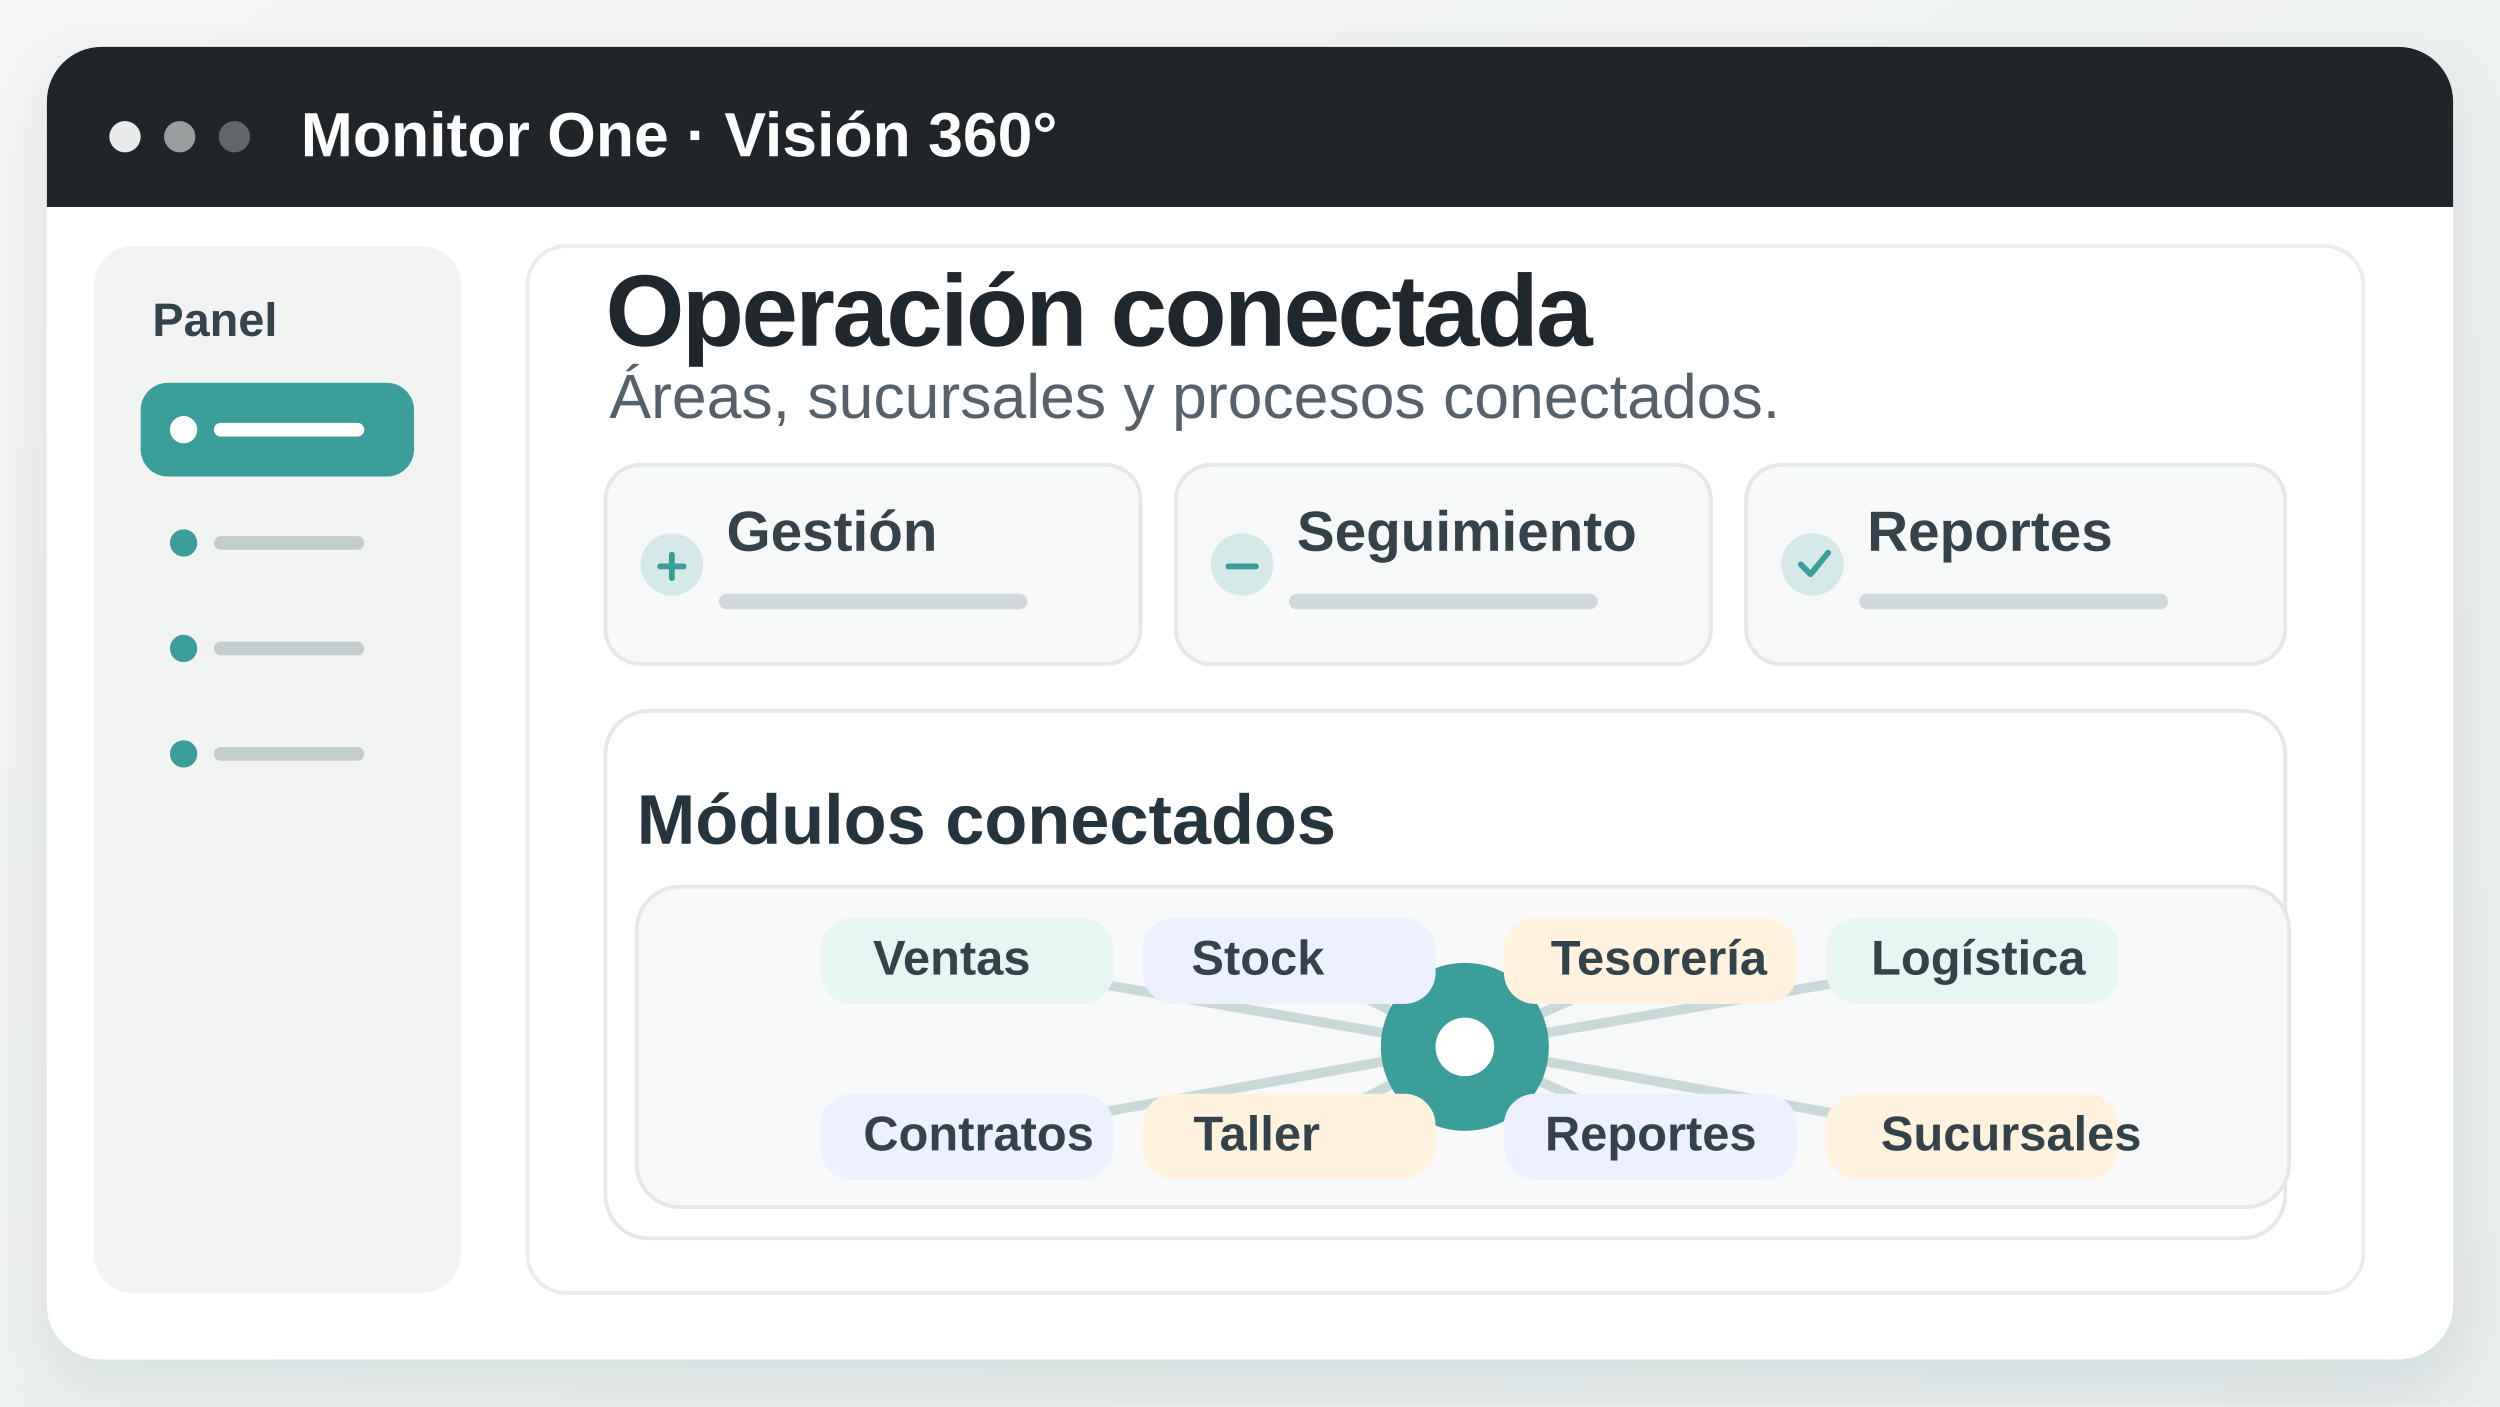
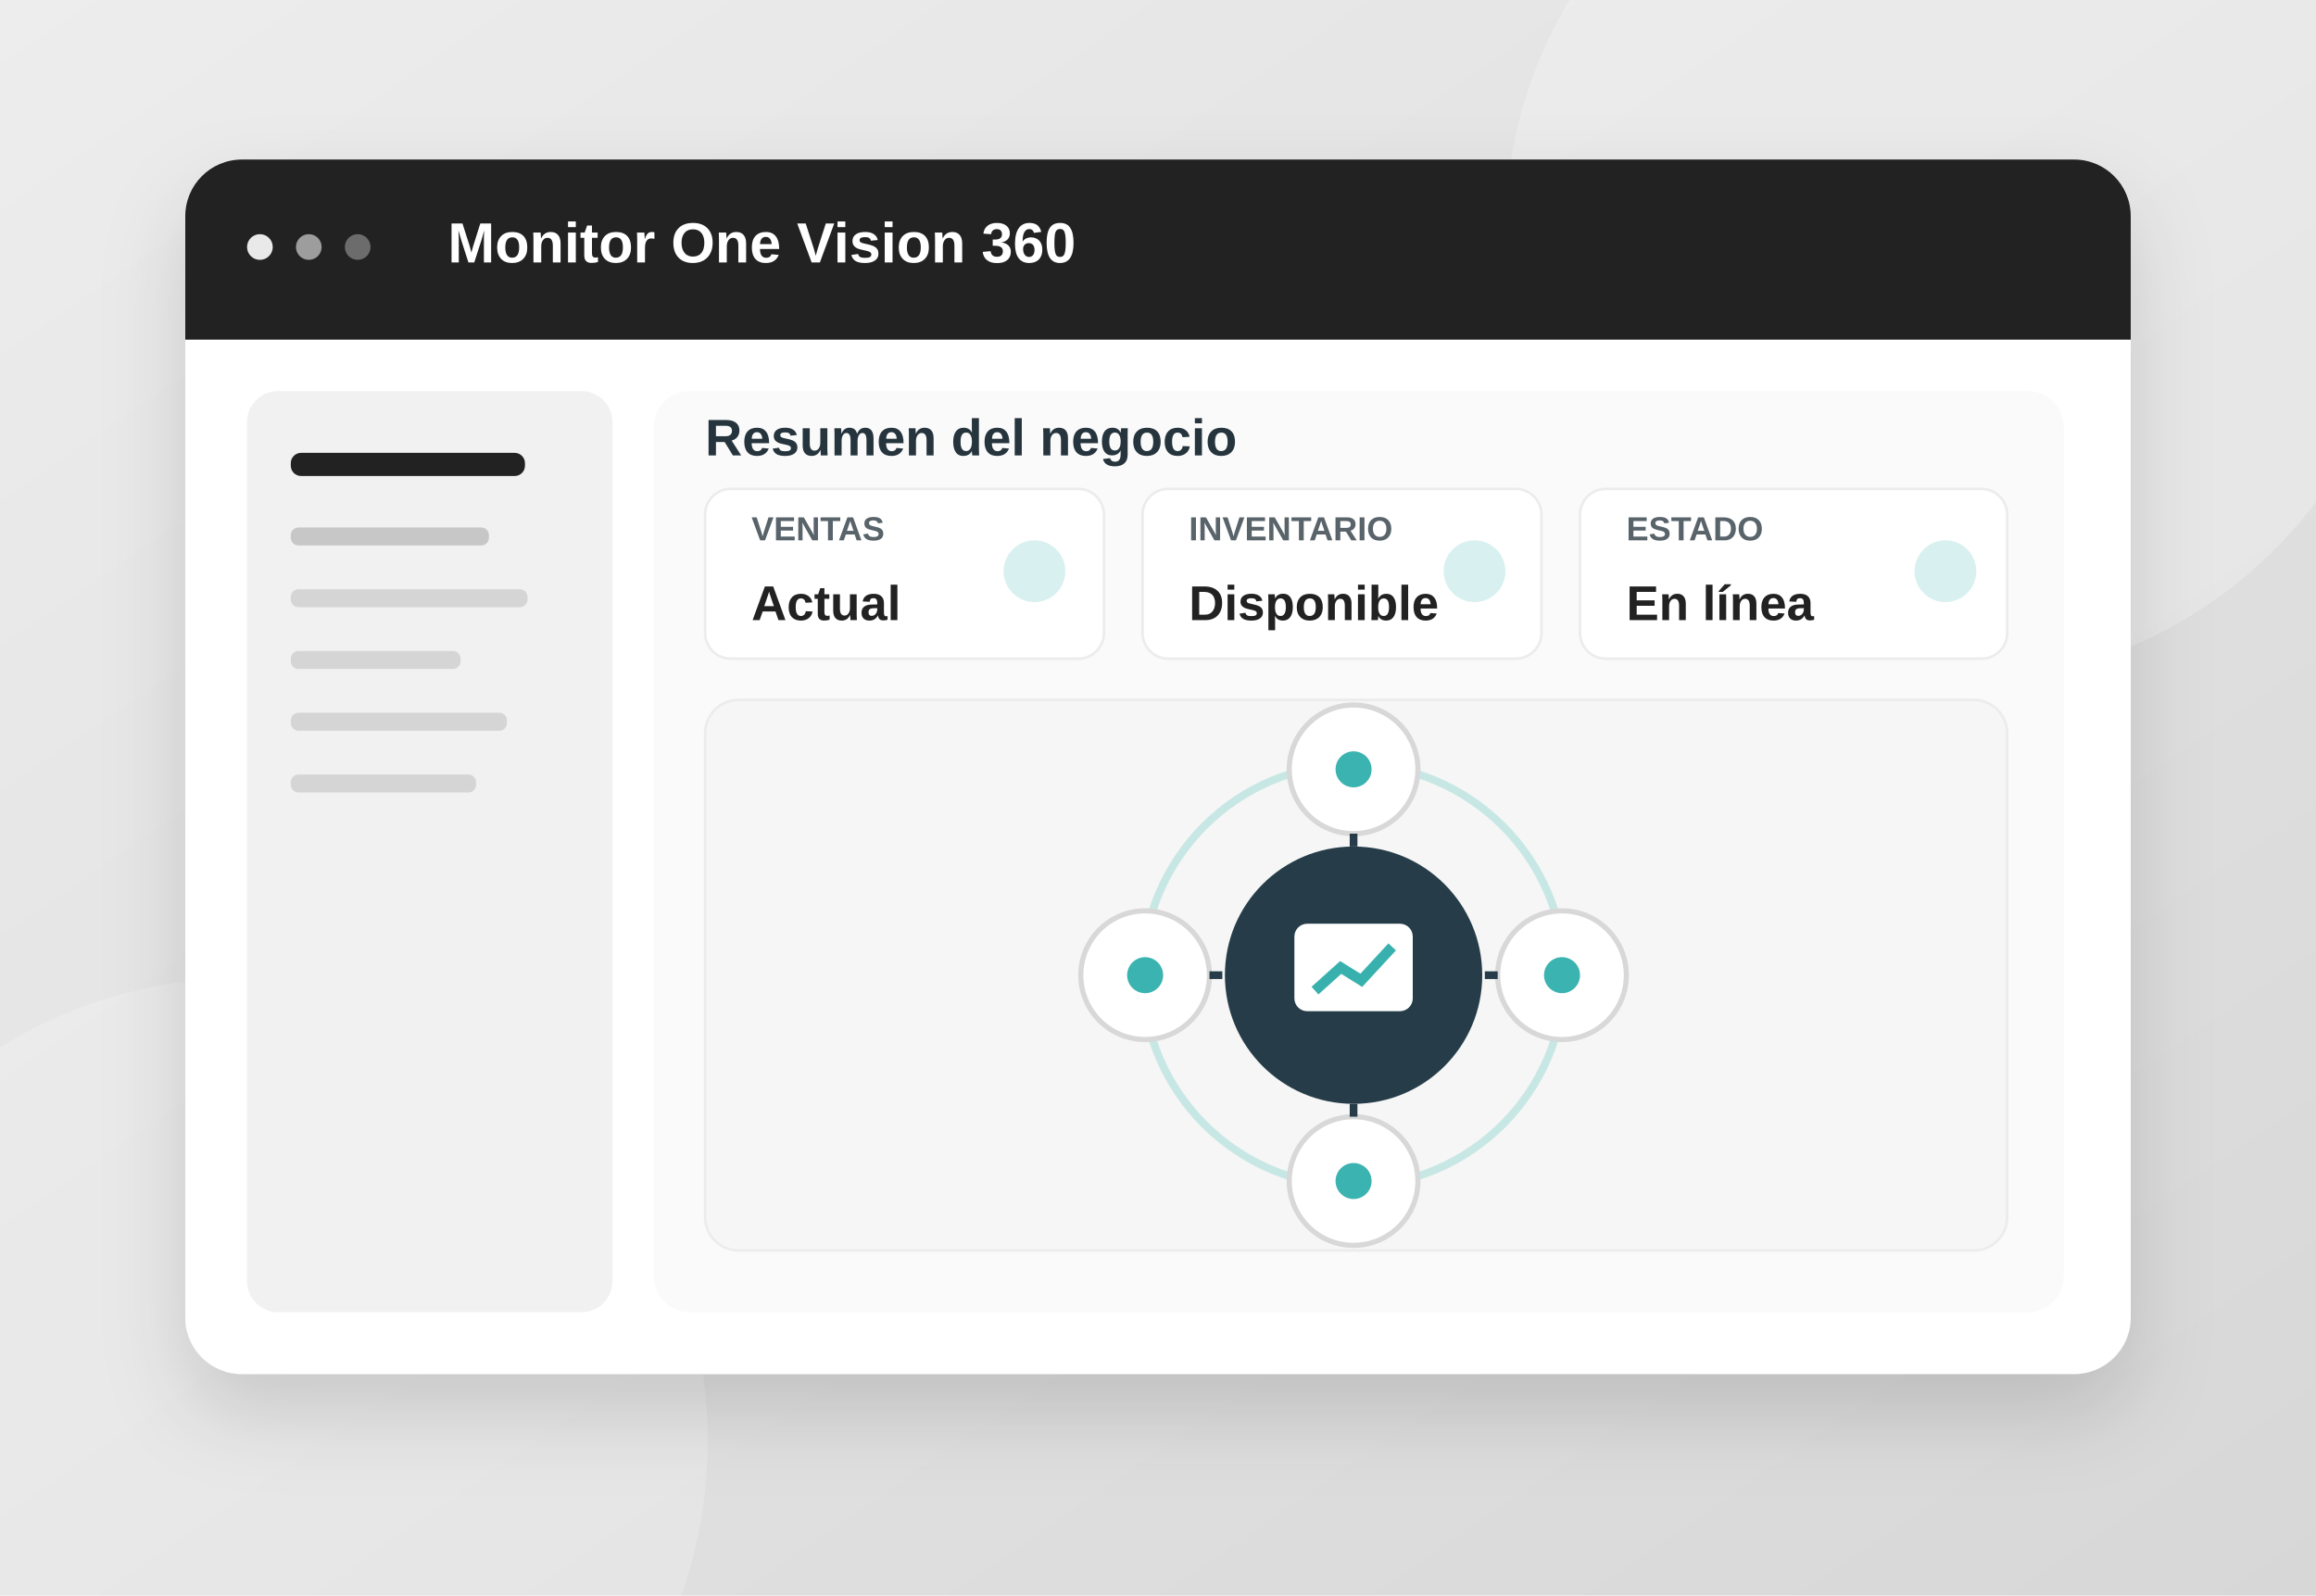
- <svg xmlns="http://www.w3.org/2000/svg" viewBox="0 0 1280 720" role="img" aria-label="Operación conectada: Una vista común para áreas, sucursales y procesos.">
+ <svg xmlns="http://www.w3.org/2000/svg" viewBox="0 0 900 620" role="img" aria-label="Monitor One Vision 360">
  <defs>
-     <linearGradient id="back" x1="0" y1="0" x2="1" y2="1">
-       <stop stop-color="#f4f6f5" />
-       <stop offset="1" stop-color="#e8eded" />
+     <linearGradient id="bg" x1="0" y1="0" x2="1" y2="1">
+       <stop stop-color="#ededed" />
+       <stop offset="1" stop-color="#d7d7d7" />
    </linearGradient>
-     <filter id="shadow" x="-10%" y="-10%" width="120%" height="125%">
-       <feDropShadow dx="0" dy="12" stdDeviation="15" flood-color="#26343d" flood-opacity=".10" />
+     <linearGradient id="teal" x1="0" y1="0" x2="1" y2="1">
+       <stop stop-color="#69d4d0" />
+       <stop offset="1" stop-color="#2fa9a7" />
+     </linearGradient>
+     <filter id="shadow" x="-20%" y="-20%" width="150%" height="160%">
+       <feDropShadow dx="0" dy="15" stdDeviation="16" flood-color="#151515" flood-opacity=".14" />
    </filter>
-     <style>.title{font:700 52px Arial,sans-serif;fill:#20272d;letter-spacing:-1.3px}.subtitle{font:400 32px Arial,sans-serif;fill:#56616a}.paneltitle{font:700 36px Arial,sans-serif;fill:#26343d}.label{font:700 29px Arial,sans-serif;fill:#35424a}.rowtext{font:600 28px Arial,sans-serif;fill:#39464e}.pilltext{font:700 25px Arial,sans-serif;fill:#34434a}.gridline{stroke:#e0e6e5;stroke-width:2}.barline{stroke:#d0d8d9;stroke-width:8;stroke-linecap:round}.track{fill:#e5ebeb}.softcard{fill:#f7f9f9;stroke:#e4e9e8;stroke-width:2}@media(max-width:500px){.product-name{font-size:48px!important}.title{font-size:62px!important}.subtitle{font-size:34px!important}.paneltitle{font-size:38px!important}.label{font-size:32px!important}.rowtext{font-size:31px!important}.pilltext{font-size:27px!important}}</style>
  </defs>
-   <rect width="1280" height="720" fill="url(#back)" />
-   <rect x="24" y="24" width="1232" height="672" rx="28" fill="#fff" filter="url(#shadow)" />
-   <path d="M52 24H1228a28 28 0 0 1 28 28v54H24V52a28 28 0 0 1 28-28" fill="#202529" />
-   <circle cx="64" cy="70" r="8" fill="#fff" opacity=".9" />
-   <circle cx="92" cy="70" r="8" fill="#fff" opacity=".55" />
-   <circle cx="120" cy="70" r="8" fill="#fff" opacity=".3" />
-   <text class="product-name" x="154" y="80" fill="#fff" font-family="Arial,sans-serif" font-size="32" font-weight="700">Monitor One · Visión 360°</text>
-   <rect x="48" y="126" width="188" height="536" rx="20" fill="#f1f4f3" />
-   <text x="78" y="172" fill="#35434a" font-family="Arial,sans-serif" font-size="24" font-weight="700">Panel</text>
-   <rect x="72" y="196" width="140" height="48" rx="14" fill="#3c9e9a" />
-   <circle cx="94" cy="220" r="7" fill="#fff" />
-   <path d="M113 220h70" stroke="#fff" stroke-width="7" stroke-linecap="round" />
-   <circle cx="94" cy="278" r="7" fill="#3c9e9a" />
-   <path d="M113 278h70" stroke="#c3cdce" stroke-width="7" stroke-linecap="round" />
-   <circle cx="94" cy="332" r="7" fill="#3c9e9a" />
-   <path d="M113 332h70" stroke="#c3cdce" stroke-width="7" stroke-linecap="round" />
-   <circle cx="94" cy="386" r="7" fill="#3c9e9a" />
-   <path d="M113 386h70" stroke="#c3cdce" stroke-width="7" stroke-linecap="round" />
-   <rect x="270" y="126" width="940" height="536" rx="20" fill="#fff" stroke="#e9edec" stroke-width="2" />
-   <text x="310" y="177" class="title">Operación conectada</text>
-   <text x="312" y="214" class="subtitle">Áreas, sucursales y procesos conectados.</text>
-   <rect x="310" y="238" width="274" height="102" rx="18" class="softcard" />
-   <rect x="602" y="238" width="274" height="102" rx="18" class="softcard" />
-   <rect x="894" y="238" width="276" height="102" rx="18" class="softcard" />
-   <circle cx="344" cy="289" r="16" fill="#3c9e9a" opacity=".18" />
-   <path d="M338 290h12m-6-6v12" stroke="#3c9e9a" stroke-width="3" stroke-linecap="round" />
-   <text x="372" y="282" class="label">Gestión</text>
-   <path d="M372 308h150" class="barline" />
-   <circle cx="636" cy="289" r="16" fill="#3c9e9a" opacity=".18" />
-   <path d="M629 290h14" stroke="#3c9e9a" stroke-width="3" stroke-linecap="round" />
-   <text x="664" y="282" class="label">Seguimiento</text>
-   <path d="M664 308h150" class="barline" />
-   <circle cx="928" cy="289" r="16" fill="#3c9e9a" opacity=".18" />
-   <path d="m922 289 5 5 9-11" fill="none" stroke="#3c9e9a" stroke-width="3" stroke-linecap="round" stroke-linejoin="round" />
-   <text x="956" y="282" class="label">Reportes</text>
-   <path d="M956 308h150" class="barline" />
-   <rect x="310" y="364" width="860" height="270" rx="22" fill="#fff" stroke="#e4e9e8" stroke-width="2" />
-   <text x="326" y="432" class="paneltitle">Módulos conectados</text>
-   <rect x="326" y="454" width="846" height="164" rx="22" class="softcard" />
-   <path d="M750 536 495 492M750 536 660 492M750 536 850 492M750 536 1005 492M750 536 495 582M750 536 660 582M750 536 850 582M750 536 1005 582" stroke="#cbd8d8" stroke-width="5" />
-   <circle cx="750" cy="536" r="43" fill="#3c9e9a" />
-   <circle cx="750" cy="536" r="15" fill="#fff" />
-   <rect x="420" y="470" width="150" height="44" rx="16" fill="#e7f5f3" />
-   <text x="447" y="499" class="pilltext">Ventas</text>
-   <rect x="585" y="470" width="150" height="44" rx="16" fill="#edf0ff" />
-   <text x="610" y="499" class="pilltext">Stock</text>
-   <rect x="770" y="470" width="150" height="44" rx="16" fill="#fff2df" />
-   <text x="794" y="499" class="pilltext">Tesorería</text>
-   <rect x="935" y="470" width="150" height="44" rx="16" fill="#e7f5f3" />
-   <text x="958" y="499" class="pilltext">Logística</text>
-   <rect x="420" y="560" width="150" height="44" rx="16" fill="#edf0ff" />
-   <text x="442" y="589" class="pilltext">Contratos</text>
-   <rect x="585" y="560" width="150" height="44" rx="16" fill="#fff2df" />
-   <text x="611" y="589" class="pilltext">Taller</text>
-   <rect x="770" y="560" width="150" height="44" rx="16" fill="#edf0ff" />
-   <text x="791" y="589" class="pilltext">Reportes</text>
-   <rect x="935" y="560" width="150" height="44" rx="16" fill="#fff2df" />
-   <text x="963" y="589" class="pilltext">Sucursales</text>
+   <rect width="900" height="620" fill="url(#bg)" />
+   <circle cx="760" cy="90" r="175" fill="#fff" opacity=".24" />
+   <circle cx="95" cy="560" r="180" fill="#fff" opacity=".2" />
+   <g filter="url(#shadow)">
+     <rect x="72" y="62" width="756" height="472" rx="22" fill="#fff" />
+     <path d="M94 62h712a22 22 0 0 1 22 22v48H72V84a22 22 0 0 1 22-22" fill="#202020" />
+     <circle cx="101" cy="96" r="5" fill="#fff" opacity=".9" />
+     <circle cx="120" cy="96" r="5" fill="#fff" opacity=".56" />
+     <circle cx="139" cy="96" r="5" fill="#fff" opacity=".34" />
+     <text x="174" y="102" fill="#fff" font-family="Arial,sans-serif" font-size="22" font-weight="700">Monitor One Vision 360</text>
+     <rect x="96" y="152" width="142" height="358" rx="12" fill="#f1f1f1" />
+     <rect x="113" y="176" width="91" height="9" rx="4" fill="#202020" />
+     <rect x="113" y="205" width="77" height="7" rx="3" fill="#c7c7c7" />
+     <rect x="113" y="229" width="92" height="7" rx="3" fill="#d5d5d5" />
+     <rect x="113" y="253" width="66" height="7" rx="3" fill="#d5d5d5" />
+     <rect x="113" y="277" width="84" height="7" rx="3" fill="#d5d5d5" />
+     <rect x="113" y="301" width="72" height="7" rx="3" fill="#d5d5d5" />
+     <rect x="254" y="152" width="548" height="358" rx="14" fill="#fafafa" />
+     <text x="274" y="177" fill="#26343d" font-family="Arial,sans-serif" font-size="20" font-weight="700">Resumen del negocio</text>
+     <rect x="274" y="190" width="155" height="66" rx="10" fill="#fff" stroke="#ececec" />
+     <rect x="444" y="190" width="155" height="66" rx="10" fill="#fff" stroke="#ececec" />
+     <rect x="614" y="190" width="166" height="66" rx="10" fill="#fff" stroke="#ececec" />
+     <text x="292" y="210" fill="#59636b" font-family="Arial,sans-serif" font-size="13" font-weight="700">VENTAS</text>
+     <text x="292" y="241" fill="#202020" font-family="Arial,sans-serif" font-size="19" font-weight="700">Actual</text>
+     <circle cx="402" cy="222" r="12" fill="#d8f0ef" />
+     <circle cx="573" cy="222" r="12" fill="#d8f0ef" />
+     <circle cx="756" cy="222" r="12" fill="#d8f0ef" />
+     <text x="462" y="210" fill="#59636b" font-family="Arial,sans-serif" font-size="13" font-weight="700">INVENTARIO</text>
+     <text x="462" y="241" fill="#202020" font-family="Arial,sans-serif" font-size="19" font-weight="700">Disponible</text>
+     <text x="632" y="210" fill="#59636b" font-family="Arial,sans-serif" font-size="13" font-weight="700">ESTADO</text>
+     <text x="632" y="241" fill="#202020" font-family="Arial,sans-serif" font-size="19" font-weight="700">En línea</text>
+     <text x="293" y="303" fill="#26343d" font-family="Arial,sans-serif" font-size="23" font-weight="700">Operación conectada</text>
+     <rect x="274" y="272" width="506" height="214" rx="13" fill="#f5f6f5" stroke="#ececec" />
+     <circle cx="526" cy="379" r="82" fill="none" stroke="#c7e7e5" stroke-width="3" />
+     <circle cx="526" cy="379" r="50" fill="#253c49" />
+     <rect x="503" y="359" width="46" height="34" rx="5" fill="#fff" />
+     <path d="M511 385l10-9 8 5 12-13" fill="none" stroke="#39b1ae" stroke-width="4" />
+     <g fill="#fff" stroke="#d8d8d8" stroke-width="2">
+       <circle cx="526" cy="299" r="25" />
+       <circle cx="607" cy="379" r="25" />
+       <circle cx="526" cy="459" r="25" />
+       <circle cx="445" cy="379" r="25" />
+     </g>
+     <g fill="#3bb3b0">
+       <circle cx="526" cy="299" r="7" />
+       <circle cx="607" cy="379" r="7" />
+       <circle cx="526" cy="459" r="7" />
+       <circle cx="445" cy="379" r="7" />
+     </g>
+     <path d="M526 324v5m56 50h-5m-51 55v-5m-56-50h5" stroke="#263d4a" stroke-width="3" />
+   </g>
</svg>
